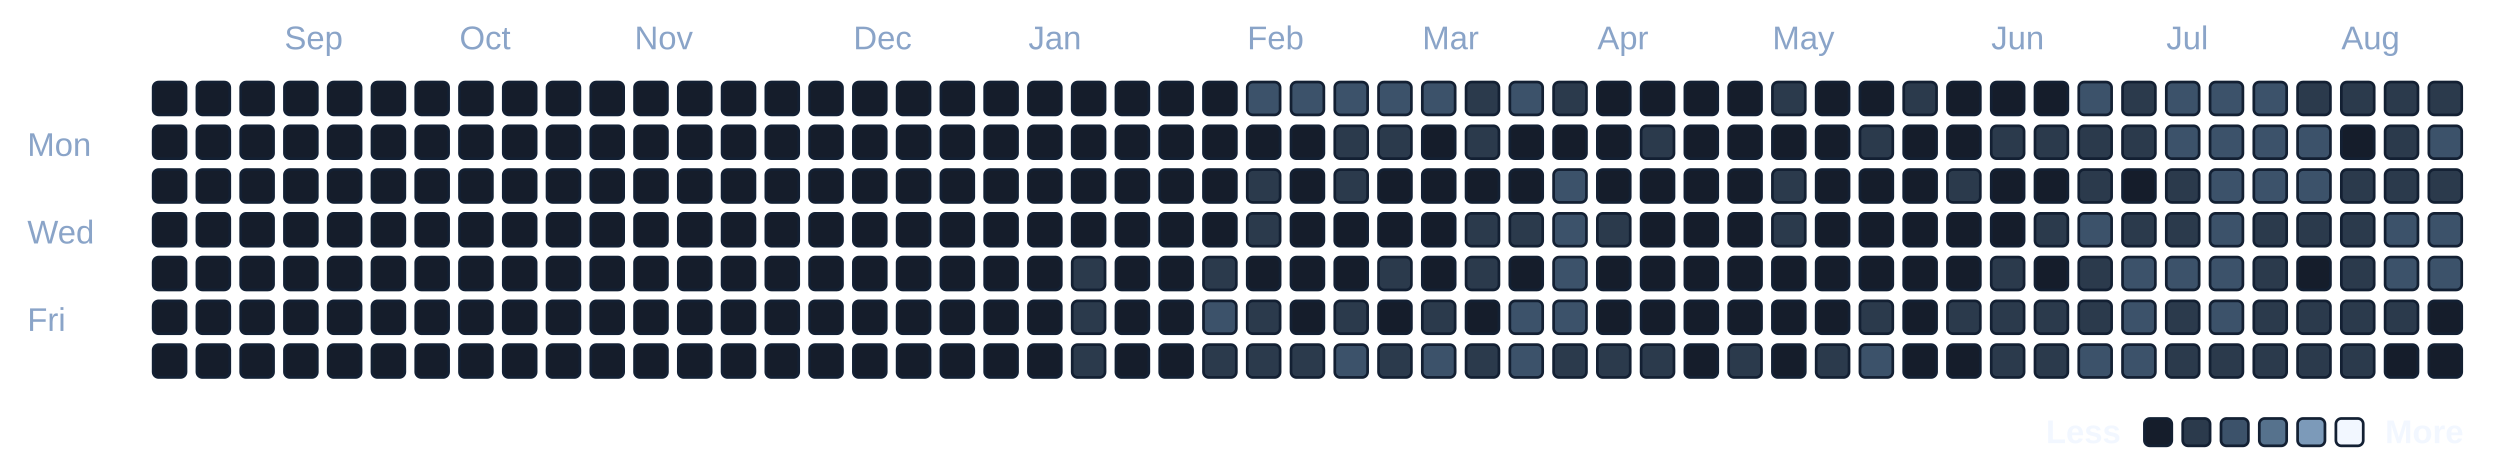
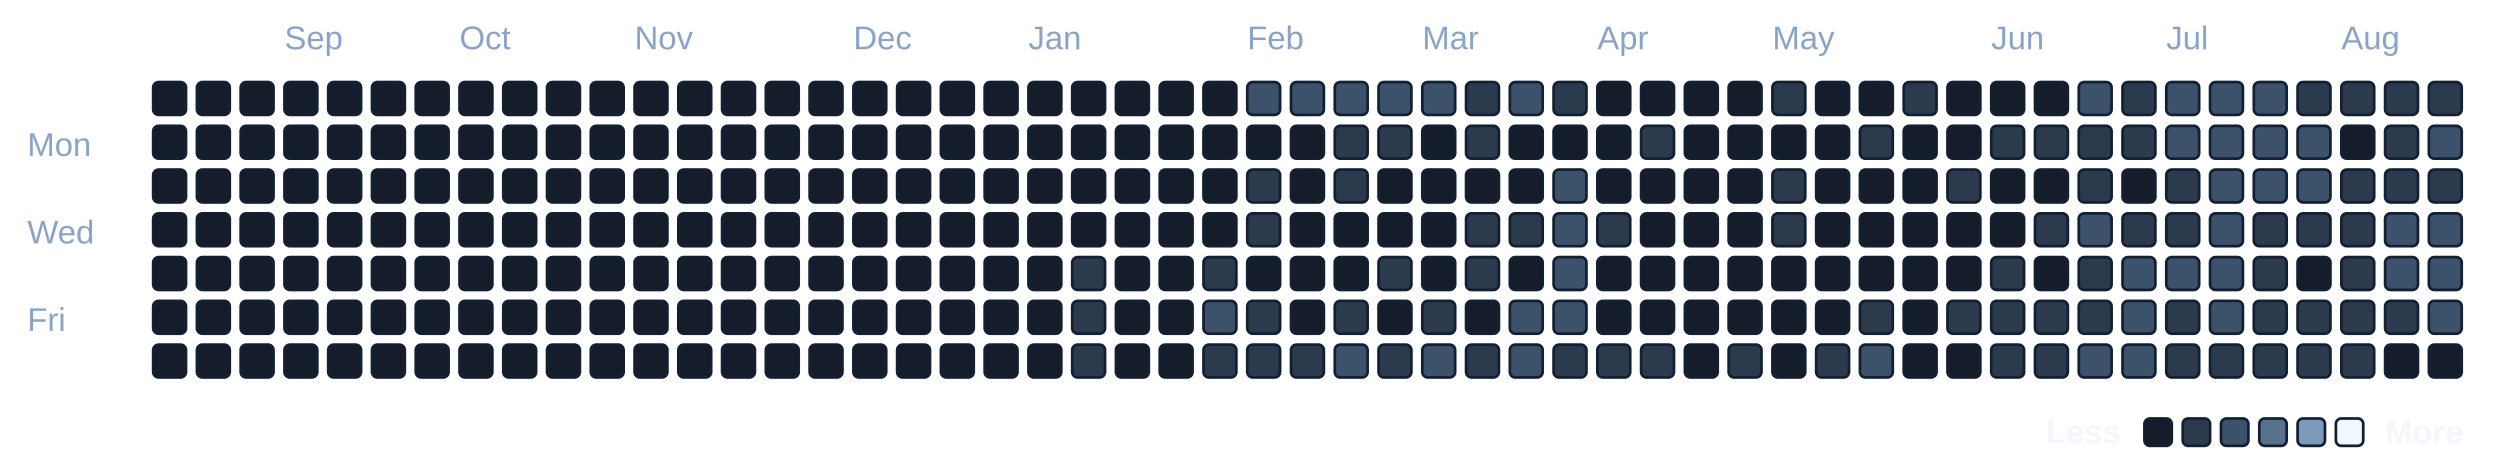
<svg xmlns="http://www.w3.org/2000/svg" baseProfile="tiny" height="174" version="1.2" width="914">
  <defs />
  <text fill="#8AA4C8" font-family="Segoe UI, Arial, sans-serif" font-size="12px" x="104" y="18">Sep</text>
  <text fill="#8AA4C8" font-family="Segoe UI, Arial, sans-serif" font-size="12px" x="168" y="18">Oct</text>
  <text fill="#8AA4C8" font-family="Segoe UI, Arial, sans-serif" font-size="12px" x="232" y="18">Nov</text>
  <text fill="#8AA4C8" font-family="Segoe UI, Arial, sans-serif" font-size="12px" x="312" y="18">Dec</text>
  <text fill="#8AA4C8" font-family="Segoe UI, Arial, sans-serif" font-size="12px" x="376" y="18">Jan</text>
  <text fill="#8AA4C8" font-family="Segoe UI, Arial, sans-serif" font-size="12px" x="456" y="18">Feb</text>
  <text fill="#8AA4C8" font-family="Segoe UI, Arial, sans-serif" font-size="12px" x="520" y="18">Mar</text>
  <text fill="#8AA4C8" font-family="Segoe UI, Arial, sans-serif" font-size="12px" x="584" y="18">Apr</text>
  <text fill="#8AA4C8" font-family="Segoe UI, Arial, sans-serif" font-size="12px" x="648" y="18">May</text>
  <text fill="#8AA4C8" font-family="Segoe UI, Arial, sans-serif" font-size="12px" x="728" y="18">Jun</text>
  <text fill="#8AA4C8" font-family="Segoe UI, Arial, sans-serif" font-size="12px" x="792" y="18">Jul</text>
  <text fill="#8AA4C8" font-family="Segoe UI, Arial, sans-serif" font-size="12px" x="856" y="18">Aug</text>
  <text fill="#8AA4C8" font-family="Segoe UI, Arial, sans-serif" font-size="12px" x="10" y="57">Mon</text>
  <text fill="#8AA4C8" font-family="Segoe UI, Arial, sans-serif" font-size="12px" x="10" y="89">Wed</text>
  <text fill="#8AA4C8" font-family="Segoe UI, Arial, sans-serif" font-size="12px" x="10" y="121">Fri</text>
  <rect fill="#151D2B" height="12" rx="2" ry="2" stroke="#132033" stroke-width="1" width="12" x="56" y="30" />
  <rect fill="#151D2B" height="12" rx="2" ry="2" stroke="#132033" stroke-width="1" width="12" x="56" y="46" />
  <rect fill="#151D2B" height="12" rx="2" ry="2" stroke="#132033" stroke-width="1" width="12" x="56" y="62" />
  <rect fill="#151D2B" height="12" rx="2" ry="2" stroke="#132033" stroke-width="1" width="12" x="56" y="78" />
  <rect fill="#151D2B" height="12" rx="2" ry="2" stroke="#132033" stroke-width="1" width="12" x="56" y="94" />
  <rect fill="#151D2B" height="12" rx="2" ry="2" stroke="#132033" stroke-width="1" width="12" x="56" y="110" />
  <rect fill="#151D2B" height="12" rx="2" ry="2" stroke="#132033" stroke-width="1" width="12" x="56" y="126" />
  <rect fill="#151D2B" height="12" rx="2" ry="2" stroke="#132033" stroke-width="1" width="12" x="72" y="30" />
  <rect fill="#151D2B" height="12" rx="2" ry="2" stroke="#132033" stroke-width="1" width="12" x="72" y="46" />
  <rect fill="#151D2B" height="12" rx="2" ry="2" stroke="#132033" stroke-width="1" width="12" x="72" y="62" />
  <rect fill="#151D2B" height="12" rx="2" ry="2" stroke="#132033" stroke-width="1" width="12" x="72" y="78" />
  <rect fill="#151D2B" height="12" rx="2" ry="2" stroke="#132033" stroke-width="1" width="12" x="72" y="94" />
  <rect fill="#151D2B" height="12" rx="2" ry="2" stroke="#132033" stroke-width="1" width="12" x="72" y="110" />
  <rect fill="#151D2B" height="12" rx="2" ry="2" stroke="#132033" stroke-width="1" width="12" x="72" y="126" />
  <rect fill="#151D2B" height="12" rx="2" ry="2" stroke="#132033" stroke-width="1" width="12" x="88" y="30" />
  <rect fill="#151D2B" height="12" rx="2" ry="2" stroke="#132033" stroke-width="1" width="12" x="88" y="46" />
  <rect fill="#151D2B" height="12" rx="2" ry="2" stroke="#132033" stroke-width="1" width="12" x="88" y="62" />
  <rect fill="#151D2B" height="12" rx="2" ry="2" stroke="#132033" stroke-width="1" width="12" x="88" y="78" />
  <rect fill="#151D2B" height="12" rx="2" ry="2" stroke="#132033" stroke-width="1" width="12" x="88" y="94" />
  <rect fill="#151D2B" height="12" rx="2" ry="2" stroke="#132033" stroke-width="1" width="12" x="88" y="110" />
  <rect fill="#151D2B" height="12" rx="2" ry="2" stroke="#132033" stroke-width="1" width="12" x="88" y="126" />
  <rect fill="#151D2B" height="12" rx="2" ry="2" stroke="#132033" stroke-width="1" width="12" x="104" y="30" />
  <rect fill="#151D2B" height="12" rx="2" ry="2" stroke="#132033" stroke-width="1" width="12" x="104" y="46" />
  <rect fill="#151D2B" height="12" rx="2" ry="2" stroke="#132033" stroke-width="1" width="12" x="104" y="62" />
  <rect fill="#151D2B" height="12" rx="2" ry="2" stroke="#132033" stroke-width="1" width="12" x="104" y="78" />
  <rect fill="#151D2B" height="12" rx="2" ry="2" stroke="#132033" stroke-width="1" width="12" x="104" y="94" />
  <rect fill="#151D2B" height="12" rx="2" ry="2" stroke="#132033" stroke-width="1" width="12" x="104" y="110" />
  <rect fill="#151D2B" height="12" rx="2" ry="2" stroke="#132033" stroke-width="1" width="12" x="104" y="126" />
  <rect fill="#151D2B" height="12" rx="2" ry="2" stroke="#132033" stroke-width="1" width="12" x="120" y="30" />
  <rect fill="#151D2B" height="12" rx="2" ry="2" stroke="#132033" stroke-width="1" width="12" x="120" y="46" />
  <rect fill="#151D2B" height="12" rx="2" ry="2" stroke="#132033" stroke-width="1" width="12" x="120" y="62" />
  <rect fill="#151D2B" height="12" rx="2" ry="2" stroke="#132033" stroke-width="1" width="12" x="120" y="78" />
  <rect fill="#151D2B" height="12" rx="2" ry="2" stroke="#132033" stroke-width="1" width="12" x="120" y="94" />
  <rect fill="#151D2B" height="12" rx="2" ry="2" stroke="#132033" stroke-width="1" width="12" x="120" y="110" />
  <rect fill="#151D2B" height="12" rx="2" ry="2" stroke="#132033" stroke-width="1" width="12" x="120" y="126" />
  <rect fill="#151D2B" height="12" rx="2" ry="2" stroke="#132033" stroke-width="1" width="12" x="136" y="30" />
  <rect fill="#151D2B" height="12" rx="2" ry="2" stroke="#132033" stroke-width="1" width="12" x="136" y="46" />
  <rect fill="#151D2B" height="12" rx="2" ry="2" stroke="#132033" stroke-width="1" width="12" x="136" y="62" />
  <rect fill="#151D2B" height="12" rx="2" ry="2" stroke="#132033" stroke-width="1" width="12" x="136" y="78" />
  <rect fill="#151D2B" height="12" rx="2" ry="2" stroke="#132033" stroke-width="1" width="12" x="136" y="94" />
  <rect fill="#151D2B" height="12" rx="2" ry="2" stroke="#132033" stroke-width="1" width="12" x="136" y="110" />
  <rect fill="#151D2B" height="12" rx="2" ry="2" stroke="#132033" stroke-width="1" width="12" x="136" y="126" />
  <rect fill="#151D2B" height="12" rx="2" ry="2" stroke="#132033" stroke-width="1" width="12" x="152" y="30" />
  <rect fill="#151D2B" height="12" rx="2" ry="2" stroke="#132033" stroke-width="1" width="12" x="152" y="46" />
  <rect fill="#151D2B" height="12" rx="2" ry="2" stroke="#132033" stroke-width="1" width="12" x="152" y="62" />
  <rect fill="#151D2B" height="12" rx="2" ry="2" stroke="#132033" stroke-width="1" width="12" x="152" y="78" />
  <rect fill="#151D2B" height="12" rx="2" ry="2" stroke="#132033" stroke-width="1" width="12" x="152" y="94" />
  <rect fill="#151D2B" height="12" rx="2" ry="2" stroke="#132033" stroke-width="1" width="12" x="152" y="110" />
  <rect fill="#151D2B" height="12" rx="2" ry="2" stroke="#132033" stroke-width="1" width="12" x="152" y="126" />
  <rect fill="#151D2B" height="12" rx="2" ry="2" stroke="#132033" stroke-width="1" width="12" x="168" y="30" />
  <rect fill="#151D2B" height="12" rx="2" ry="2" stroke="#132033" stroke-width="1" width="12" x="168" y="46" />
  <rect fill="#151D2B" height="12" rx="2" ry="2" stroke="#132033" stroke-width="1" width="12" x="168" y="62" />
  <rect fill="#151D2B" height="12" rx="2" ry="2" stroke="#132033" stroke-width="1" width="12" x="168" y="78" />
  <rect fill="#151D2B" height="12" rx="2" ry="2" stroke="#132033" stroke-width="1" width="12" x="168" y="94" />
  <rect fill="#151D2B" height="12" rx="2" ry="2" stroke="#132033" stroke-width="1" width="12" x="168" y="110" />
  <rect fill="#151D2B" height="12" rx="2" ry="2" stroke="#132033" stroke-width="1" width="12" x="168" y="126" />
  <rect fill="#151D2B" height="12" rx="2" ry="2" stroke="#132033" stroke-width="1" width="12" x="184" y="30" />
  <rect fill="#151D2B" height="12" rx="2" ry="2" stroke="#132033" stroke-width="1" width="12" x="184" y="46" />
  <rect fill="#151D2B" height="12" rx="2" ry="2" stroke="#132033" stroke-width="1" width="12" x="184" y="62" />
  <rect fill="#151D2B" height="12" rx="2" ry="2" stroke="#132033" stroke-width="1" width="12" x="184" y="78" />
  <rect fill="#151D2B" height="12" rx="2" ry="2" stroke="#132033" stroke-width="1" width="12" x="184" y="94" />
  <rect fill="#151D2B" height="12" rx="2" ry="2" stroke="#132033" stroke-width="1" width="12" x="184" y="110" />
  <rect fill="#151D2B" height="12" rx="2" ry="2" stroke="#132033" stroke-width="1" width="12" x="184" y="126" />
  <rect fill="#151D2B" height="12" rx="2" ry="2" stroke="#132033" stroke-width="1" width="12" x="200" y="30" />
  <rect fill="#151D2B" height="12" rx="2" ry="2" stroke="#132033" stroke-width="1" width="12" x="200" y="46" />
  <rect fill="#151D2B" height="12" rx="2" ry="2" stroke="#132033" stroke-width="1" width="12" x="200" y="62" />
  <rect fill="#151D2B" height="12" rx="2" ry="2" stroke="#132033" stroke-width="1" width="12" x="200" y="78" />
  <rect fill="#151D2B" height="12" rx="2" ry="2" stroke="#132033" stroke-width="1" width="12" x="200" y="94" />
  <rect fill="#151D2B" height="12" rx="2" ry="2" stroke="#132033" stroke-width="1" width="12" x="200" y="110" />
  <rect fill="#151D2B" height="12" rx="2" ry="2" stroke="#132033" stroke-width="1" width="12" x="200" y="126" />
  <rect fill="#151D2B" height="12" rx="2" ry="2" stroke="#132033" stroke-width="1" width="12" x="216" y="30" />
  <rect fill="#151D2B" height="12" rx="2" ry="2" stroke="#132033" stroke-width="1" width="12" x="216" y="46" />
  <rect fill="#151D2B" height="12" rx="2" ry="2" stroke="#132033" stroke-width="1" width="12" x="216" y="62" />
  <rect fill="#151D2B" height="12" rx="2" ry="2" stroke="#132033" stroke-width="1" width="12" x="216" y="78" />
  <rect fill="#151D2B" height="12" rx="2" ry="2" stroke="#132033" stroke-width="1" width="12" x="216" y="94" />
  <rect fill="#151D2B" height="12" rx="2" ry="2" stroke="#132033" stroke-width="1" width="12" x="216" y="110" />
  <rect fill="#151D2B" height="12" rx="2" ry="2" stroke="#132033" stroke-width="1" width="12" x="216" y="126" />
  <rect fill="#151D2B" height="12" rx="2" ry="2" stroke="#132033" stroke-width="1" width="12" x="232" y="30" />
  <rect fill="#151D2B" height="12" rx="2" ry="2" stroke="#132033" stroke-width="1" width="12" x="232" y="46" />
  <rect fill="#151D2B" height="12" rx="2" ry="2" stroke="#132033" stroke-width="1" width="12" x="232" y="62" />
  <rect fill="#151D2B" height="12" rx="2" ry="2" stroke="#132033" stroke-width="1" width="12" x="232" y="78" />
  <rect fill="#151D2B" height="12" rx="2" ry="2" stroke="#132033" stroke-width="1" width="12" x="232" y="94" />
  <rect fill="#151D2B" height="12" rx="2" ry="2" stroke="#132033" stroke-width="1" width="12" x="232" y="110" />
  <rect fill="#151D2B" height="12" rx="2" ry="2" stroke="#132033" stroke-width="1" width="12" x="232" y="126" />
  <rect fill="#151D2B" height="12" rx="2" ry="2" stroke="#132033" stroke-width="1" width="12" x="248" y="30" />
  <rect fill="#151D2B" height="12" rx="2" ry="2" stroke="#132033" stroke-width="1" width="12" x="248" y="46" />
  <rect fill="#151D2B" height="12" rx="2" ry="2" stroke="#132033" stroke-width="1" width="12" x="248" y="62" />
  <rect fill="#151D2B" height="12" rx="2" ry="2" stroke="#132033" stroke-width="1" width="12" x="248" y="78" />
  <rect fill="#151D2B" height="12" rx="2" ry="2" stroke="#132033" stroke-width="1" width="12" x="248" y="94" />
  <rect fill="#151D2B" height="12" rx="2" ry="2" stroke="#132033" stroke-width="1" width="12" x="248" y="110" />
  <rect fill="#151D2B" height="12" rx="2" ry="2" stroke="#132033" stroke-width="1" width="12" x="248" y="126" />
  <rect fill="#151D2B" height="12" rx="2" ry="2" stroke="#132033" stroke-width="1" width="12" x="264" y="30" />
  <rect fill="#151D2B" height="12" rx="2" ry="2" stroke="#132033" stroke-width="1" width="12" x="264" y="46" />
  <rect fill="#151D2B" height="12" rx="2" ry="2" stroke="#132033" stroke-width="1" width="12" x="264" y="62" />
  <rect fill="#151D2B" height="12" rx="2" ry="2" stroke="#132033" stroke-width="1" width="12" x="264" y="78" />
  <rect fill="#151D2B" height="12" rx="2" ry="2" stroke="#132033" stroke-width="1" width="12" x="264" y="94" />
  <rect fill="#151D2B" height="12" rx="2" ry="2" stroke="#132033" stroke-width="1" width="12" x="264" y="110" />
  <rect fill="#151D2B" height="12" rx="2" ry="2" stroke="#132033" stroke-width="1" width="12" x="264" y="126" />
  <rect fill="#151D2B" height="12" rx="2" ry="2" stroke="#132033" stroke-width="1" width="12" x="280" y="30" />
  <rect fill="#151D2B" height="12" rx="2" ry="2" stroke="#132033" stroke-width="1" width="12" x="280" y="46" />
  <rect fill="#151D2B" height="12" rx="2" ry="2" stroke="#132033" stroke-width="1" width="12" x="280" y="62" />
  <rect fill="#151D2B" height="12" rx="2" ry="2" stroke="#132033" stroke-width="1" width="12" x="280" y="78" />
  <rect fill="#151D2B" height="12" rx="2" ry="2" stroke="#132033" stroke-width="1" width="12" x="280" y="94" />
  <rect fill="#151D2B" height="12" rx="2" ry="2" stroke="#132033" stroke-width="1" width="12" x="280" y="110" />
  <rect fill="#151D2B" height="12" rx="2" ry="2" stroke="#132033" stroke-width="1" width="12" x="280" y="126" />
  <rect fill="#151D2B" height="12" rx="2" ry="2" stroke="#132033" stroke-width="1" width="12" x="296" y="30" />
  <rect fill="#151D2B" height="12" rx="2" ry="2" stroke="#132033" stroke-width="1" width="12" x="296" y="46" />
  <rect fill="#151D2B" height="12" rx="2" ry="2" stroke="#132033" stroke-width="1" width="12" x="296" y="62" />
  <rect fill="#151D2B" height="12" rx="2" ry="2" stroke="#132033" stroke-width="1" width="12" x="296" y="78" />
  <rect fill="#151D2B" height="12" rx="2" ry="2" stroke="#132033" stroke-width="1" width="12" x="296" y="94" />
  <rect fill="#151D2B" height="12" rx="2" ry="2" stroke="#132033" stroke-width="1" width="12" x="296" y="110" />
  <rect fill="#151D2B" height="12" rx="2" ry="2" stroke="#132033" stroke-width="1" width="12" x="296" y="126" />
  <rect fill="#151D2B" height="12" rx="2" ry="2" stroke="#132033" stroke-width="1" width="12" x="312" y="30" />
  <rect fill="#151D2B" height="12" rx="2" ry="2" stroke="#132033" stroke-width="1" width="12" x="312" y="46" />
  <rect fill="#151D2B" height="12" rx="2" ry="2" stroke="#132033" stroke-width="1" width="12" x="312" y="62" />
  <rect fill="#151D2B" height="12" rx="2" ry="2" stroke="#132033" stroke-width="1" width="12" x="312" y="78" />
  <rect fill="#151D2B" height="12" rx="2" ry="2" stroke="#132033" stroke-width="1" width="12" x="312" y="94" />
  <rect fill="#151D2B" height="12" rx="2" ry="2" stroke="#132033" stroke-width="1" width="12" x="312" y="110" />
  <rect fill="#151D2B" height="12" rx="2" ry="2" stroke="#132033" stroke-width="1" width="12" x="312" y="126" />
  <rect fill="#151D2B" height="12" rx="2" ry="2" stroke="#132033" stroke-width="1" width="12" x="328" y="30" />
  <rect fill="#151D2B" height="12" rx="2" ry="2" stroke="#132033" stroke-width="1" width="12" x="328" y="46" />
  <rect fill="#151D2B" height="12" rx="2" ry="2" stroke="#132033" stroke-width="1" width="12" x="328" y="62" />
  <rect fill="#151D2B" height="12" rx="2" ry="2" stroke="#132033" stroke-width="1" width="12" x="328" y="78" />
  <rect fill="#151D2B" height="12" rx="2" ry="2" stroke="#132033" stroke-width="1" width="12" x="328" y="94" />
  <rect fill="#151D2B" height="12" rx="2" ry="2" stroke="#132033" stroke-width="1" width="12" x="328" y="110" />
  <rect fill="#151D2B" height="12" rx="2" ry="2" stroke="#132033" stroke-width="1" width="12" x="328" y="126" />
  <rect fill="#151D2B" height="12" rx="2" ry="2" stroke="#132033" stroke-width="1" width="12" x="344" y="30" />
  <rect fill="#151D2B" height="12" rx="2" ry="2" stroke="#132033" stroke-width="1" width="12" x="344" y="46" />
  <rect fill="#151D2B" height="12" rx="2" ry="2" stroke="#132033" stroke-width="1" width="12" x="344" y="62" />
  <rect fill="#151D2B" height="12" rx="2" ry="2" stroke="#132033" stroke-width="1" width="12" x="344" y="78" />
  <rect fill="#151D2B" height="12" rx="2" ry="2" stroke="#132033" stroke-width="1" width="12" x="344" y="94" />
  <rect fill="#151D2B" height="12" rx="2" ry="2" stroke="#132033" stroke-width="1" width="12" x="344" y="110" />
  <rect fill="#151D2B" height="12" rx="2" ry="2" stroke="#132033" stroke-width="1" width="12" x="344" y="126" />
  <rect fill="#151D2B" height="12" rx="2" ry="2" stroke="#132033" stroke-width="1" width="12" x="360" y="30" />
  <rect fill="#151D2B" height="12" rx="2" ry="2" stroke="#132033" stroke-width="1" width="12" x="360" y="46" />
  <rect fill="#151D2B" height="12" rx="2" ry="2" stroke="#132033" stroke-width="1" width="12" x="360" y="62" />
  <rect fill="#151D2B" height="12" rx="2" ry="2" stroke="#132033" stroke-width="1" width="12" x="360" y="78" />
  <rect fill="#151D2B" height="12" rx="2" ry="2" stroke="#132033" stroke-width="1" width="12" x="360" y="94" />
  <rect fill="#151D2B" height="12" rx="2" ry="2" stroke="#132033" stroke-width="1" width="12" x="360" y="110" />
  <rect fill="#151D2B" height="12" rx="2" ry="2" stroke="#132033" stroke-width="1" width="12" x="360" y="126" />
  <rect fill="#151D2B" height="12" rx="2" ry="2" stroke="#132033" stroke-width="1" width="12" x="376" y="30" />
  <rect fill="#151D2B" height="12" rx="2" ry="2" stroke="#132033" stroke-width="1" width="12" x="376" y="46" />
  <rect fill="#151D2B" height="12" rx="2" ry="2" stroke="#132033" stroke-width="1" width="12" x="376" y="62" />
  <rect fill="#151D2B" height="12" rx="2" ry="2" stroke="#132033" stroke-width="1" width="12" x="376" y="78" />
  <rect fill="#151D2B" height="12" rx="2" ry="2" stroke="#132033" stroke-width="1" width="12" x="376" y="94" />
  <rect fill="#151D2B" height="12" rx="2" ry="2" stroke="#132033" stroke-width="1" width="12" x="376" y="110" />
  <rect fill="#151D2B" height="12" rx="2" ry="2" stroke="#132033" stroke-width="1" width="12" x="376" y="126" />
  <rect fill="#151D2B" height="12" rx="2" ry="2" stroke="#132033" stroke-width="1" width="12" x="392" y="30" />
  <rect fill="#151D2B" height="12" rx="2" ry="2" stroke="#132033" stroke-width="1" width="12" x="392" y="46" />
  <rect fill="#151D2B" height="12" rx="2" ry="2" stroke="#132033" stroke-width="1" width="12" x="392" y="62" />
  <rect fill="#151D2B" height="12" rx="2" ry="2" stroke="#132033" stroke-width="1" width="12" x="392" y="78" />
  <rect fill="#2B3A4C" height="12" rx="2" ry="2" stroke="#132033" stroke-width="1" width="12" x="392" y="94" />
  <rect fill="#2B3A4C" height="12" rx="2" ry="2" stroke="#132033" stroke-width="1" width="12" x="392" y="110" />
  <rect fill="#2B3A4C" height="12" rx="2" ry="2" stroke="#132033" stroke-width="1" width="12" x="392" y="126" />
  <rect fill="#151D2B" height="12" rx="2" ry="2" stroke="#132033" stroke-width="1" width="12" x="408" y="30" />
  <rect fill="#151D2B" height="12" rx="2" ry="2" stroke="#132033" stroke-width="1" width="12" x="408" y="46" />
  <rect fill="#151D2B" height="12" rx="2" ry="2" stroke="#132033" stroke-width="1" width="12" x="408" y="62" />
  <rect fill="#151D2B" height="12" rx="2" ry="2" stroke="#132033" stroke-width="1" width="12" x="408" y="78" />
  <rect fill="#151D2B" height="12" rx="2" ry="2" stroke="#132033" stroke-width="1" width="12" x="408" y="94" />
  <rect fill="#151D2B" height="12" rx="2" ry="2" stroke="#132033" stroke-width="1" width="12" x="408" y="110" />
  <rect fill="#151D2B" height="12" rx="2" ry="2" stroke="#132033" stroke-width="1" width="12" x="408" y="126" />
  <rect fill="#151D2B" height="12" rx="2" ry="2" stroke="#132033" stroke-width="1" width="12" x="424" y="30" />
  <rect fill="#151D2B" height="12" rx="2" ry="2" stroke="#132033" stroke-width="1" width="12" x="424" y="46" />
  <rect fill="#151D2B" height="12" rx="2" ry="2" stroke="#132033" stroke-width="1" width="12" x="424" y="62" />
  <rect fill="#151D2B" height="12" rx="2" ry="2" stroke="#132033" stroke-width="1" width="12" x="424" y="78" />
  <rect fill="#151D2B" height="12" rx="2" ry="2" stroke="#132033" stroke-width="1" width="12" x="424" y="94" />
  <rect fill="#151D2B" height="12" rx="2" ry="2" stroke="#132033" stroke-width="1" width="12" x="424" y="110" />
  <rect fill="#151D2B" height="12" rx="2" ry="2" stroke="#132033" stroke-width="1" width="12" x="424" y="126" />
  <rect fill="#151D2B" height="12" rx="2" ry="2" stroke="#132033" stroke-width="1" width="12" x="440" y="30" />
  <rect fill="#151D2B" height="12" rx="2" ry="2" stroke="#132033" stroke-width="1" width="12" x="440" y="46" />
  <rect fill="#151D2B" height="12" rx="2" ry="2" stroke="#132033" stroke-width="1" width="12" x="440" y="62" />
  <rect fill="#151D2B" height="12" rx="2" ry="2" stroke="#132033" stroke-width="1" width="12" x="440" y="78" />
  <rect fill="#2B3A4C" height="12" rx="2" ry="2" stroke="#132033" stroke-width="1" width="12" x="440" y="94" />
  <rect fill="#3C526A" height="12" rx="2" ry="2" stroke="#132033" stroke-width="1" width="12" x="440" y="110" />
  <rect fill="#2B3A4C" height="12" rx="2" ry="2" stroke="#132033" stroke-width="1" width="12" x="440" y="126" />
  <rect fill="#3C526A" height="12" rx="2" ry="2" stroke="#132033" stroke-width="1" width="12" x="456" y="30" />
  <rect fill="#151D2B" height="12" rx="2" ry="2" stroke="#132033" stroke-width="1" width="12" x="456" y="46" />
  <rect fill="#2B3A4C" height="12" rx="2" ry="2" stroke="#132033" stroke-width="1" width="12" x="456" y="62" />
  <rect fill="#2B3A4C" height="12" rx="2" ry="2" stroke="#132033" stroke-width="1" width="12" x="456" y="78" />
  <rect fill="#151D2B" height="12" rx="2" ry="2" stroke="#132033" stroke-width="1" width="12" x="456" y="94" />
  <rect fill="#2B3A4C" height="12" rx="2" ry="2" stroke="#132033" stroke-width="1" width="12" x="456" y="110" />
  <rect fill="#2B3A4C" height="12" rx="2" ry="2" stroke="#132033" stroke-width="1" width="12" x="456" y="126" />
  <rect fill="#3C526A" height="12" rx="2" ry="2" stroke="#132033" stroke-width="1" width="12" x="472" y="30" />
  <rect fill="#151D2B" height="12" rx="2" ry="2" stroke="#132033" stroke-width="1" width="12" x="472" y="46" />
  <rect fill="#151D2B" height="12" rx="2" ry="2" stroke="#132033" stroke-width="1" width="12" x="472" y="62" />
  <rect fill="#151D2B" height="12" rx="2" ry="2" stroke="#132033" stroke-width="1" width="12" x="472" y="78" />
  <rect fill="#151D2B" height="12" rx="2" ry="2" stroke="#132033" stroke-width="1" width="12" x="472" y="94" />
  <rect fill="#151D2B" height="12" rx="2" ry="2" stroke="#132033" stroke-width="1" width="12" x="472" y="110" />
  <rect fill="#2B3A4C" height="12" rx="2" ry="2" stroke="#132033" stroke-width="1" width="12" x="472" y="126" />
  <rect fill="#3C526A" height="12" rx="2" ry="2" stroke="#132033" stroke-width="1" width="12" x="488" y="30" />
  <rect fill="#2B3A4C" height="12" rx="2" ry="2" stroke="#132033" stroke-width="1" width="12" x="488" y="46" />
  <rect fill="#2B3A4C" height="12" rx="2" ry="2" stroke="#132033" stroke-width="1" width="12" x="488" y="62" />
  <rect fill="#151D2B" height="12" rx="2" ry="2" stroke="#132033" stroke-width="1" width="12" x="488" y="78" />
  <rect fill="#151D2B" height="12" rx="2" ry="2" stroke="#132033" stroke-width="1" width="12" x="488" y="94" />
  <rect fill="#2B3A4C" height="12" rx="2" ry="2" stroke="#132033" stroke-width="1" width="12" x="488" y="110" />
  <rect fill="#3C526A" height="12" rx="2" ry="2" stroke="#132033" stroke-width="1" width="12" x="488" y="126" />
  <rect fill="#3C526A" height="12" rx="2" ry="2" stroke="#132033" stroke-width="1" width="12" x="504" y="30" />
  <rect fill="#2B3A4C" height="12" rx="2" ry="2" stroke="#132033" stroke-width="1" width="12" x="504" y="46" />
  <rect fill="#151D2B" height="12" rx="2" ry="2" stroke="#132033" stroke-width="1" width="12" x="504" y="62" />
  <rect fill="#151D2B" height="12" rx="2" ry="2" stroke="#132033" stroke-width="1" width="12" x="504" y="78" />
  <rect fill="#2B3A4C" height="12" rx="2" ry="2" stroke="#132033" stroke-width="1" width="12" x="504" y="94" />
  <rect fill="#151D2B" height="12" rx="2" ry="2" stroke="#132033" stroke-width="1" width="12" x="504" y="110" />
  <rect fill="#2B3A4C" height="12" rx="2" ry="2" stroke="#132033" stroke-width="1" width="12" x="504" y="126" />
  <rect fill="#3C526A" height="12" rx="2" ry="2" stroke="#132033" stroke-width="1" width="12" x="520" y="30" />
  <rect fill="#151D2B" height="12" rx="2" ry="2" stroke="#132033" stroke-width="1" width="12" x="520" y="46" />
  <rect fill="#151D2B" height="12" rx="2" ry="2" stroke="#132033" stroke-width="1" width="12" x="520" y="62" />
  <rect fill="#151D2B" height="12" rx="2" ry="2" stroke="#132033" stroke-width="1" width="12" x="520" y="78" />
  <rect fill="#151D2B" height="12" rx="2" ry="2" stroke="#132033" stroke-width="1" width="12" x="520" y="94" />
  <rect fill="#2B3A4C" height="12" rx="2" ry="2" stroke="#132033" stroke-width="1" width="12" x="520" y="110" />
  <rect fill="#3C526A" height="12" rx="2" ry="2" stroke="#132033" stroke-width="1" width="12" x="520" y="126" />
  <rect fill="#2B3A4C" height="12" rx="2" ry="2" stroke="#132033" stroke-width="1" width="12" x="536" y="30" />
  <rect fill="#2B3A4C" height="12" rx="2" ry="2" stroke="#132033" stroke-width="1" width="12" x="536" y="46" />
  <rect fill="#151D2B" height="12" rx="2" ry="2" stroke="#132033" stroke-width="1" width="12" x="536" y="62" />
  <rect fill="#2B3A4C" height="12" rx="2" ry="2" stroke="#132033" stroke-width="1" width="12" x="536" y="78" />
  <rect fill="#2B3A4C" height="12" rx="2" ry="2" stroke="#132033" stroke-width="1" width="12" x="536" y="94" />
  <rect fill="#151D2B" height="12" rx="2" ry="2" stroke="#132033" stroke-width="1" width="12" x="536" y="110" />
  <rect fill="#2B3A4C" height="12" rx="2" ry="2" stroke="#132033" stroke-width="1" width="12" x="536" y="126" />
  <rect fill="#3C526A" height="12" rx="2" ry="2" stroke="#132033" stroke-width="1" width="12" x="552" y="30" />
  <rect fill="#151D2B" height="12" rx="2" ry="2" stroke="#132033" stroke-width="1" width="12" x="552" y="46" />
  <rect fill="#151D2B" height="12" rx="2" ry="2" stroke="#132033" stroke-width="1" width="12" x="552" y="62" />
  <rect fill="#2B3A4C" height="12" rx="2" ry="2" stroke="#132033" stroke-width="1" width="12" x="552" y="78" />
  <rect fill="#151D2B" height="12" rx="2" ry="2" stroke="#132033" stroke-width="1" width="12" x="552" y="94" />
  <rect fill="#3C526A" height="12" rx="2" ry="2" stroke="#132033" stroke-width="1" width="12" x="552" y="110" />
  <rect fill="#3C526A" height="12" rx="2" ry="2" stroke="#132033" stroke-width="1" width="12" x="552" y="126" />
  <rect fill="#2B3A4C" height="12" rx="2" ry="2" stroke="#132033" stroke-width="1" width="12" x="568" y="30" />
  <rect fill="#151D2B" height="12" rx="2" ry="2" stroke="#132033" stroke-width="1" width="12" x="568" y="46" />
  <rect fill="#3C526A" height="12" rx="2" ry="2" stroke="#132033" stroke-width="1" width="12" x="568" y="62" />
  <rect fill="#3C526A" height="12" rx="2" ry="2" stroke="#132033" stroke-width="1" width="12" x="568" y="78" />
  <rect fill="#3C526A" height="12" rx="2" ry="2" stroke="#132033" stroke-width="1" width="12" x="568" y="94" />
  <rect fill="#3C526A" height="12" rx="2" ry="2" stroke="#132033" stroke-width="1" width="12" x="568" y="110" />
  <rect fill="#2B3A4C" height="12" rx="2" ry="2" stroke="#132033" stroke-width="1" width="12" x="568" y="126" />
  <rect fill="#151D2B" height="12" rx="2" ry="2" stroke="#132033" stroke-width="1" width="12" x="584" y="30" />
  <rect fill="#151D2B" height="12" rx="2" ry="2" stroke="#132033" stroke-width="1" width="12" x="584" y="46" />
  <rect fill="#151D2B" height="12" rx="2" ry="2" stroke="#132033" stroke-width="1" width="12" x="584" y="62" />
  <rect fill="#2B3A4C" height="12" rx="2" ry="2" stroke="#132033" stroke-width="1" width="12" x="584" y="78" />
  <rect fill="#151D2B" height="12" rx="2" ry="2" stroke="#132033" stroke-width="1" width="12" x="584" y="94" />
  <rect fill="#151D2B" height="12" rx="2" ry="2" stroke="#132033" stroke-width="1" width="12" x="584" y="110" />
  <rect fill="#2B3A4C" height="12" rx="2" ry="2" stroke="#132033" stroke-width="1" width="12" x="584" y="126" />
  <rect fill="#151D2B" height="12" rx="2" ry="2" stroke="#132033" stroke-width="1" width="12" x="600" y="30" />
  <rect fill="#2B3A4C" height="12" rx="2" ry="2" stroke="#132033" stroke-width="1" width="12" x="600" y="46" />
  <rect fill="#151D2B" height="12" rx="2" ry="2" stroke="#132033" stroke-width="1" width="12" x="600" y="62" />
  <rect fill="#151D2B" height="12" rx="2" ry="2" stroke="#132033" stroke-width="1" width="12" x="600" y="78" />
  <rect fill="#151D2B" height="12" rx="2" ry="2" stroke="#132033" stroke-width="1" width="12" x="600" y="94" />
  <rect fill="#151D2B" height="12" rx="2" ry="2" stroke="#132033" stroke-width="1" width="12" x="600" y="110" />
  <rect fill="#2B3A4C" height="12" rx="2" ry="2" stroke="#132033" stroke-width="1" width="12" x="600" y="126" />
  <rect fill="#151D2B" height="12" rx="2" ry="2" stroke="#132033" stroke-width="1" width="12" x="616" y="30" />
  <rect fill="#151D2B" height="12" rx="2" ry="2" stroke="#132033" stroke-width="1" width="12" x="616" y="46" />
  <rect fill="#151D2B" height="12" rx="2" ry="2" stroke="#132033" stroke-width="1" width="12" x="616" y="62" />
  <rect fill="#151D2B" height="12" rx="2" ry="2" stroke="#132033" stroke-width="1" width="12" x="616" y="78" />
  <rect fill="#151D2B" height="12" rx="2" ry="2" stroke="#132033" stroke-width="1" width="12" x="616" y="94" />
  <rect fill="#151D2B" height="12" rx="2" ry="2" stroke="#132033" stroke-width="1" width="12" x="616" y="110" />
  <rect fill="#151D2B" height="12" rx="2" ry="2" stroke="#132033" stroke-width="1" width="12" x="616" y="126" />
  <rect fill="#151D2B" height="12" rx="2" ry="2" stroke="#132033" stroke-width="1" width="12" x="632" y="30" />
  <rect fill="#151D2B" height="12" rx="2" ry="2" stroke="#132033" stroke-width="1" width="12" x="632" y="46" />
  <rect fill="#151D2B" height="12" rx="2" ry="2" stroke="#132033" stroke-width="1" width="12" x="632" y="62" />
  <rect fill="#151D2B" height="12" rx="2" ry="2" stroke="#132033" stroke-width="1" width="12" x="632" y="78" />
  <rect fill="#151D2B" height="12" rx="2" ry="2" stroke="#132033" stroke-width="1" width="12" x="632" y="94" />
  <rect fill="#151D2B" height="12" rx="2" ry="2" stroke="#132033" stroke-width="1" width="12" x="632" y="110" />
  <rect fill="#2B3A4C" height="12" rx="2" ry="2" stroke="#132033" stroke-width="1" width="12" x="632" y="126" />
  <rect fill="#2B3A4C" height="12" rx="2" ry="2" stroke="#132033" stroke-width="1" width="12" x="648" y="30" />
  <rect fill="#151D2B" height="12" rx="2" ry="2" stroke="#132033" stroke-width="1" width="12" x="648" y="46" />
  <rect fill="#2B3A4C" height="12" rx="2" ry="2" stroke="#132033" stroke-width="1" width="12" x="648" y="62" />
  <rect fill="#2B3A4C" height="12" rx="2" ry="2" stroke="#132033" stroke-width="1" width="12" x="648" y="78" />
  <rect fill="#151D2B" height="12" rx="2" ry="2" stroke="#132033" stroke-width="1" width="12" x="648" y="94" />
  <rect fill="#151D2B" height="12" rx="2" ry="2" stroke="#132033" stroke-width="1" width="12" x="648" y="110" />
  <rect fill="#151D2B" height="12" rx="2" ry="2" stroke="#132033" stroke-width="1" width="12" x="648" y="126" />
  <rect fill="#151D2B" height="12" rx="2" ry="2" stroke="#132033" stroke-width="1" width="12" x="664" y="30" />
  <rect fill="#151D2B" height="12" rx="2" ry="2" stroke="#132033" stroke-width="1" width="12" x="664" y="46" />
  <rect fill="#151D2B" height="12" rx="2" ry="2" stroke="#132033" stroke-width="1" width="12" x="664" y="62" />
  <rect fill="#151D2B" height="12" rx="2" ry="2" stroke="#132033" stroke-width="1" width="12" x="664" y="78" />
  <rect fill="#151D2B" height="12" rx="2" ry="2" stroke="#132033" stroke-width="1" width="12" x="664" y="94" />
  <rect fill="#151D2B" height="12" rx="2" ry="2" stroke="#132033" stroke-width="1" width="12" x="664" y="110" />
  <rect fill="#2B3A4C" height="12" rx="2" ry="2" stroke="#132033" stroke-width="1" width="12" x="664" y="126" />
  <rect fill="#151D2B" height="12" rx="2" ry="2" stroke="#132033" stroke-width="1" width="12" x="680" y="30" />
  <rect fill="#2B3A4C" height="12" rx="2" ry="2" stroke="#132033" stroke-width="1" width="12" x="680" y="46" />
  <rect fill="#151D2B" height="12" rx="2" ry="2" stroke="#132033" stroke-width="1" width="12" x="680" y="62" />
  <rect fill="#151D2B" height="12" rx="2" ry="2" stroke="#132033" stroke-width="1" width="12" x="680" y="78" />
  <rect fill="#151D2B" height="12" rx="2" ry="2" stroke="#132033" stroke-width="1" width="12" x="680" y="94" />
  <rect fill="#2B3A4C" height="12" rx="2" ry="2" stroke="#132033" stroke-width="1" width="12" x="680" y="110" />
  <rect fill="#3C526A" height="12" rx="2" ry="2" stroke="#132033" stroke-width="1" width="12" x="680" y="126" />
  <rect fill="#2B3A4C" height="12" rx="2" ry="2" stroke="#132033" stroke-width="1" width="12" x="696" y="30" />
  <rect fill="#151D2B" height="12" rx="2" ry="2" stroke="#132033" stroke-width="1" width="12" x="696" y="46" />
  <rect fill="#151D2B" height="12" rx="2" ry="2" stroke="#132033" stroke-width="1" width="12" x="696" y="62" />
  <rect fill="#151D2B" height="12" rx="2" ry="2" stroke="#132033" stroke-width="1" width="12" x="696" y="78" />
  <rect fill="#151D2B" height="12" rx="2" ry="2" stroke="#132033" stroke-width="1" width="12" x="696" y="94" />
  <rect fill="#151D2B" height="12" rx="2" ry="2" stroke="#132033" stroke-width="1" width="12" x="696" y="110" />
  <rect fill="#151D2B" height="12" rx="2" ry="2" stroke="#132033" stroke-width="1" width="12" x="696" y="126" />
  <rect fill="#151D2B" height="12" rx="2" ry="2" stroke="#132033" stroke-width="1" width="12" x="712" y="30" />
  <rect fill="#151D2B" height="12" rx="2" ry="2" stroke="#132033" stroke-width="1" width="12" x="712" y="46" />
  <rect fill="#2B3A4C" height="12" rx="2" ry="2" stroke="#132033" stroke-width="1" width="12" x="712" y="62" />
  <rect fill="#151D2B" height="12" rx="2" ry="2" stroke="#132033" stroke-width="1" width="12" x="712" y="78" />
  <rect fill="#151D2B" height="12" rx="2" ry="2" stroke="#132033" stroke-width="1" width="12" x="712" y="94" />
  <rect fill="#2B3A4C" height="12" rx="2" ry="2" stroke="#132033" stroke-width="1" width="12" x="712" y="110" />
  <rect fill="#151D2B" height="12" rx="2" ry="2" stroke="#132033" stroke-width="1" width="12" x="712" y="126" />
  <rect fill="#151D2B" height="12" rx="2" ry="2" stroke="#132033" stroke-width="1" width="12" x="728" y="30" />
  <rect fill="#2B3A4C" height="12" rx="2" ry="2" stroke="#132033" stroke-width="1" width="12" x="728" y="46" />
  <rect fill="#151D2B" height="12" rx="2" ry="2" stroke="#132033" stroke-width="1" width="12" x="728" y="62" />
  <rect fill="#151D2B" height="12" rx="2" ry="2" stroke="#132033" stroke-width="1" width="12" x="728" y="78" />
  <rect fill="#2B3A4C" height="12" rx="2" ry="2" stroke="#132033" stroke-width="1" width="12" x="728" y="94" />
  <rect fill="#2B3A4C" height="12" rx="2" ry="2" stroke="#132033" stroke-width="1" width="12" x="728" y="110" />
  <rect fill="#2B3A4C" height="12" rx="2" ry="2" stroke="#132033" stroke-width="1" width="12" x="728" y="126" />
  <rect fill="#151D2B" height="12" rx="2" ry="2" stroke="#132033" stroke-width="1" width="12" x="744" y="30" />
  <rect fill="#2B3A4C" height="12" rx="2" ry="2" stroke="#132033" stroke-width="1" width="12" x="744" y="46" />
  <rect fill="#151D2B" height="12" rx="2" ry="2" stroke="#132033" stroke-width="1" width="12" x="744" y="62" />
  <rect fill="#2B3A4C" height="12" rx="2" ry="2" stroke="#132033" stroke-width="1" width="12" x="744" y="78" />
  <rect fill="#151D2B" height="12" rx="2" ry="2" stroke="#132033" stroke-width="1" width="12" x="744" y="94" />
  <rect fill="#2B3A4C" height="12" rx="2" ry="2" stroke="#132033" stroke-width="1" width="12" x="744" y="110" />
  <rect fill="#2B3A4C" height="12" rx="2" ry="2" stroke="#132033" stroke-width="1" width="12" x="744" y="126" />
  <rect fill="#3C526A" height="12" rx="2" ry="2" stroke="#132033" stroke-width="1" width="12" x="760" y="30" />
  <rect fill="#2B3A4C" height="12" rx="2" ry="2" stroke="#132033" stroke-width="1" width="12" x="760" y="46" />
  <rect fill="#2B3A4C" height="12" rx="2" ry="2" stroke="#132033" stroke-width="1" width="12" x="760" y="62" />
  <rect fill="#3C526A" height="12" rx="2" ry="2" stroke="#132033" stroke-width="1" width="12" x="760" y="78" />
  <rect fill="#2B3A4C" height="12" rx="2" ry="2" stroke="#132033" stroke-width="1" width="12" x="760" y="94" />
  <rect fill="#2B3A4C" height="12" rx="2" ry="2" stroke="#132033" stroke-width="1" width="12" x="760" y="110" />
  <rect fill="#3C526A" height="12" rx="2" ry="2" stroke="#132033" stroke-width="1" width="12" x="760" y="126" />
  <rect fill="#2B3A4C" height="12" rx="2" ry="2" stroke="#132033" stroke-width="1" width="12" x="776" y="30" />
  <rect fill="#2B3A4C" height="12" rx="2" ry="2" stroke="#132033" stroke-width="1" width="12" x="776" y="46" />
  <rect fill="#151D2B" height="12" rx="2" ry="2" stroke="#132033" stroke-width="1" width="12" x="776" y="62" />
  <rect fill="#2B3A4C" height="12" rx="2" ry="2" stroke="#132033" stroke-width="1" width="12" x="776" y="78" />
  <rect fill="#3C526A" height="12" rx="2" ry="2" stroke="#132033" stroke-width="1" width="12" x="776" y="94" />
  <rect fill="#3C526A" height="12" rx="2" ry="2" stroke="#132033" stroke-width="1" width="12" x="776" y="110" />
  <rect fill="#3C526A" height="12" rx="2" ry="2" stroke="#132033" stroke-width="1" width="12" x="776" y="126" />
  <rect fill="#3C526A" height="12" rx="2" ry="2" stroke="#132033" stroke-width="1" width="12" x="792" y="30" />
  <rect fill="#3C526A" height="12" rx="2" ry="2" stroke="#132033" stroke-width="1" width="12" x="792" y="46" />
  <rect fill="#2B3A4C" height="12" rx="2" ry="2" stroke="#132033" stroke-width="1" width="12" x="792" y="62" />
  <rect fill="#2B3A4C" height="12" rx="2" ry="2" stroke="#132033" stroke-width="1" width="12" x="792" y="78" />
  <rect fill="#3C526A" height="12" rx="2" ry="2" stroke="#132033" stroke-width="1" width="12" x="792" y="94" />
  <rect fill="#2B3A4C" height="12" rx="2" ry="2" stroke="#132033" stroke-width="1" width="12" x="792" y="110" />
  <rect fill="#2B3A4C" height="12" rx="2" ry="2" stroke="#132033" stroke-width="1" width="12" x="792" y="126" />
  <rect fill="#3C526A" height="12" rx="2" ry="2" stroke="#132033" stroke-width="1" width="12" x="808" y="30" />
  <rect fill="#3C526A" height="12" rx="2" ry="2" stroke="#132033" stroke-width="1" width="12" x="808" y="46" />
  <rect fill="#3C526A" height="12" rx="2" ry="2" stroke="#132033" stroke-width="1" width="12" x="808" y="62" />
  <rect fill="#3C526A" height="12" rx="2" ry="2" stroke="#132033" stroke-width="1" width="12" x="808" y="78" />
  <rect fill="#3C526A" height="12" rx="2" ry="2" stroke="#132033" stroke-width="1" width="12" x="808" y="94" />
  <rect fill="#3C526A" height="12" rx="2" ry="2" stroke="#132033" stroke-width="1" width="12" x="808" y="110" />
  <rect fill="#2B3A4C" height="12" rx="2" ry="2" stroke="#132033" stroke-width="1" width="12" x="808" y="126" />
  <rect fill="#3C526A" height="12" rx="2" ry="2" stroke="#132033" stroke-width="1" width="12" x="824" y="30" />
  <rect fill="#3C526A" height="12" rx="2" ry="2" stroke="#132033" stroke-width="1" width="12" x="824" y="46" />
  <rect fill="#3C526A" height="12" rx="2" ry="2" stroke="#132033" stroke-width="1" width="12" x="824" y="62" />
  <rect fill="#2B3A4C" height="12" rx="2" ry="2" stroke="#132033" stroke-width="1" width="12" x="824" y="78" />
  <rect fill="#2B3A4C" height="12" rx="2" ry="2" stroke="#132033" stroke-width="1" width="12" x="824" y="94" />
  <rect fill="#2B3A4C" height="12" rx="2" ry="2" stroke="#132033" stroke-width="1" width="12" x="824" y="110" />
  <rect fill="#2B3A4C" height="12" rx="2" ry="2" stroke="#132033" stroke-width="1" width="12" x="824" y="126" />
  <rect fill="#2B3A4C" height="12" rx="2" ry="2" stroke="#132033" stroke-width="1" width="12" x="840" y="30" />
  <rect fill="#3C526A" height="12" rx="2" ry="2" stroke="#132033" stroke-width="1" width="12" x="840" y="46" />
  <rect fill="#3C526A" height="12" rx="2" ry="2" stroke="#132033" stroke-width="1" width="12" x="840" y="62" />
  <rect fill="#2B3A4C" height="12" rx="2" ry="2" stroke="#132033" stroke-width="1" width="12" x="840" y="78" />
  <rect fill="#151D2B" height="12" rx="2" ry="2" stroke="#132033" stroke-width="1" width="12" x="840" y="94" />
  <rect fill="#2B3A4C" height="12" rx="2" ry="2" stroke="#132033" stroke-width="1" width="12" x="840" y="110" />
  <rect fill="#2B3A4C" height="12" rx="2" ry="2" stroke="#132033" stroke-width="1" width="12" x="840" y="126" />
  <rect fill="#2B3A4C" height="12" rx="2" ry="2" stroke="#132033" stroke-width="1" width="12" x="856" y="30" />
  <rect fill="#151D2B" height="12" rx="2" ry="2" stroke="#132033" stroke-width="1" width="12" x="856" y="46" />
  <rect fill="#2B3A4C" height="12" rx="2" ry="2" stroke="#132033" stroke-width="1" width="12" x="856" y="62" />
  <rect fill="#2B3A4C" height="12" rx="2" ry="2" stroke="#132033" stroke-width="1" width="12" x="856" y="78" />
  <rect fill="#2B3A4C" height="12" rx="2" ry="2" stroke="#132033" stroke-width="1" width="12" x="856" y="94" />
  <rect fill="#2B3A4C" height="12" rx="2" ry="2" stroke="#132033" stroke-width="1" width="12" x="856" y="110" />
  <rect fill="#2B3A4C" height="12" rx="2" ry="2" stroke="#132033" stroke-width="1" width="12" x="856" y="126" />
  <rect fill="#2B3A4C" height="12" rx="2" ry="2" stroke="#132033" stroke-width="1" width="12" x="872" y="30" />
  <rect fill="#2B3A4C" height="12" rx="2" ry="2" stroke="#132033" stroke-width="1" width="12" x="872" y="46" />
  <rect fill="#2B3A4C" height="12" rx="2" ry="2" stroke="#132033" stroke-width="1" width="12" x="872" y="62" />
  <rect fill="#3C526A" height="12" rx="2" ry="2" stroke="#132033" stroke-width="1" width="12" x="872" y="78" />
  <rect fill="#3C526A" height="12" rx="2" ry="2" stroke="#132033" stroke-width="1" width="12" x="872" y="94" />
  <rect fill="#2B3A4C" height="12" rx="2" ry="2" stroke="#132033" stroke-width="1" width="12" x="872" y="110" />
  <rect fill="#151D2B" height="12" rx="2" ry="2" stroke="#132033" stroke-width="1" width="12" x="872" y="126" />
  <rect fill="#2B3A4C" height="12" rx="2" ry="2" stroke="#132033" stroke-width="1" width="12" x="888" y="30" />
  <rect fill="#3C526A" height="12" rx="2" ry="2" stroke="#132033" stroke-width="1" width="12" x="888" y="46" />
  <rect fill="#2B3A4C" height="12" rx="2" ry="2" stroke="#132033" stroke-width="1" width="12" x="888" y="62" />
  <rect fill="#3C526A" height="12" rx="2" ry="2" stroke="#132033" stroke-width="1" width="12" x="888" y="78" />
  <rect fill="#3C526A" height="12" rx="2" ry="2" stroke="#132033" stroke-width="1" width="12" x="888" y="94" />
-   <rect fill="#151D2B" height="12" rx="2" ry="2" stroke="#132033" stroke-width="1" width="12" x="888" y="110" />
+   <rect fill="#3C526A" height="12" rx="2" ry="2" stroke="#132033" stroke-width="1" width="12" x="888" y="110" />
  <rect fill="#151D2B" height="12" rx="2" ry="2" stroke="#132033" stroke-width="1" width="12" x="888" y="126" />
  <text fill="#F2F7FF" font-family="Segoe UI, Arial, sans-serif" font-size="12px" font-weight="600" x="748" y="162">Less</text>
  <rect fill="#151D2B" height="10" rx="2" ry="2" stroke="#132033" stroke-width="1" width="10" x="784" y="153" />
  <rect fill="#2B3A4C" height="10" rx="2" ry="2" stroke="#132033" stroke-width="1" width="10" x="798" y="153" />
  <rect fill="#3C526A" height="10" rx="2" ry="2" stroke="#132033" stroke-width="1" width="10" x="812" y="153" />
  <rect fill="#56728D" height="10" rx="2" ry="2" stroke="#132033" stroke-width="1" width="10" x="826" y="153" />
  <rect fill="#7C9AB9" height="10" rx="2" ry="2" stroke="#132033" stroke-width="1" width="10" x="840" y="153" />
  <rect fill="#F2F7FF" height="10" rx="2" ry="2" stroke="#132033" stroke-width="1" width="10" x="854" y="153" />
  <text fill="#F2F7FF" font-family="Segoe UI, Arial, sans-serif" font-size="12px" font-weight="600" x="872" y="162">More</text>
</svg>
